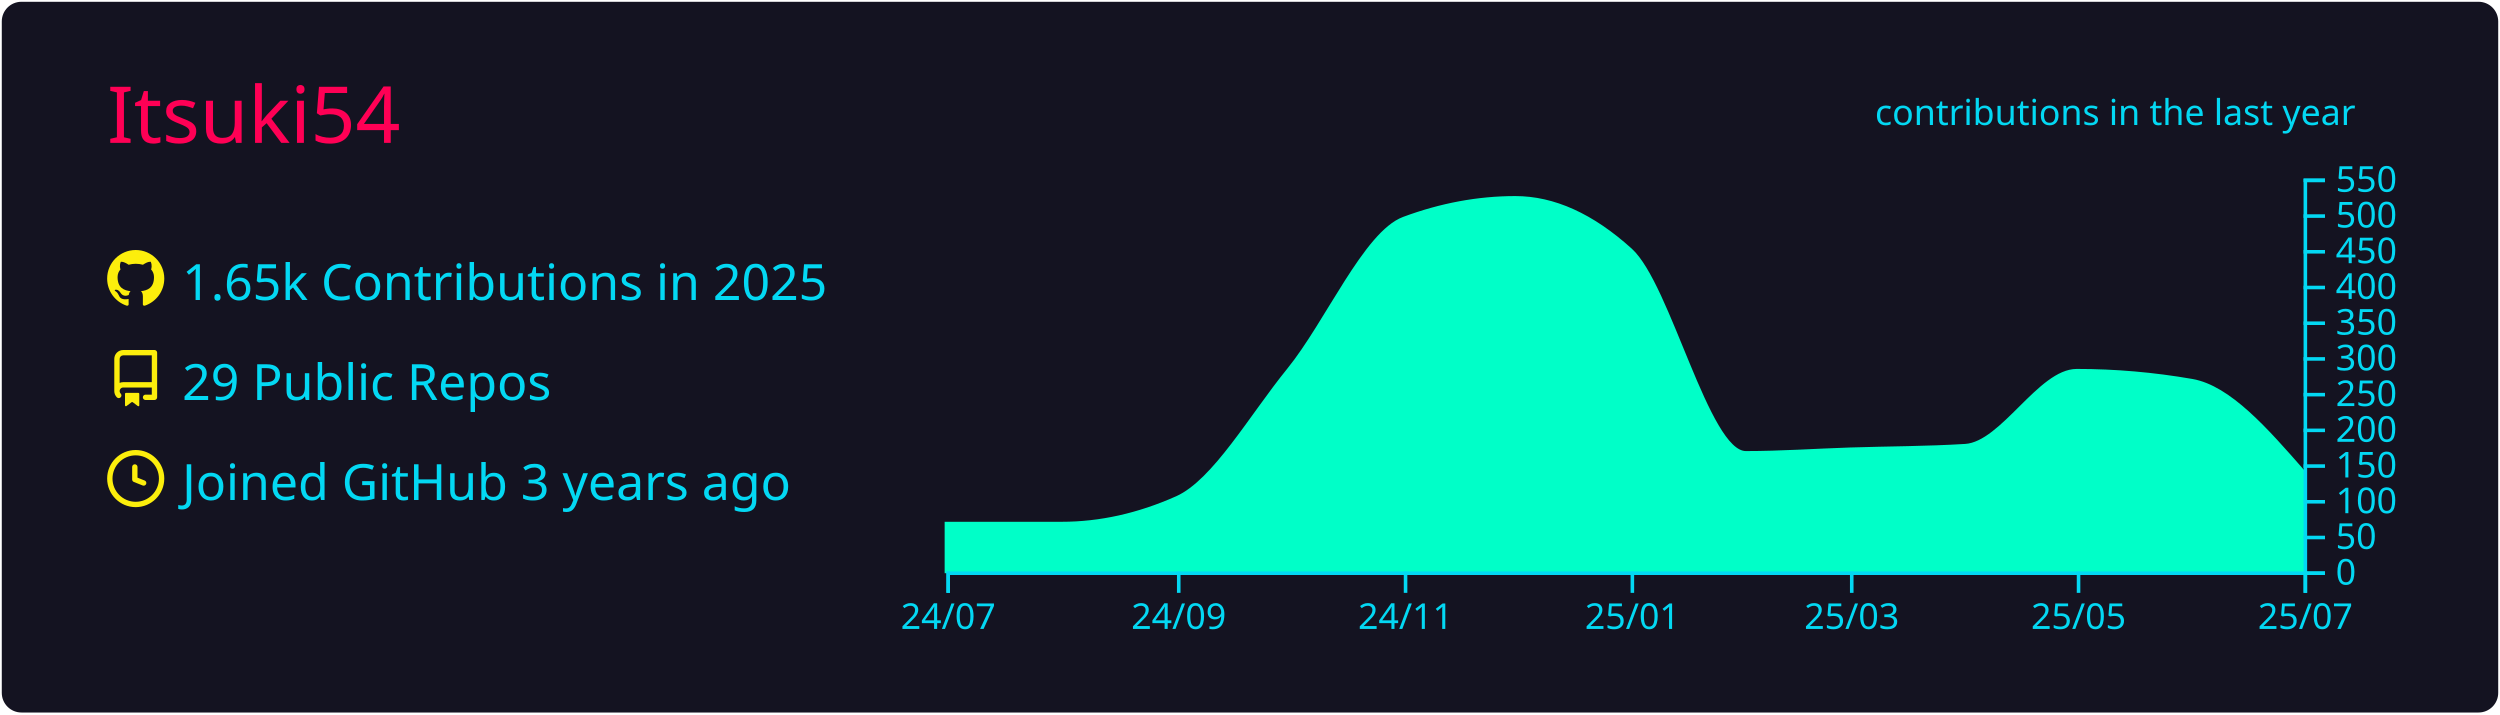
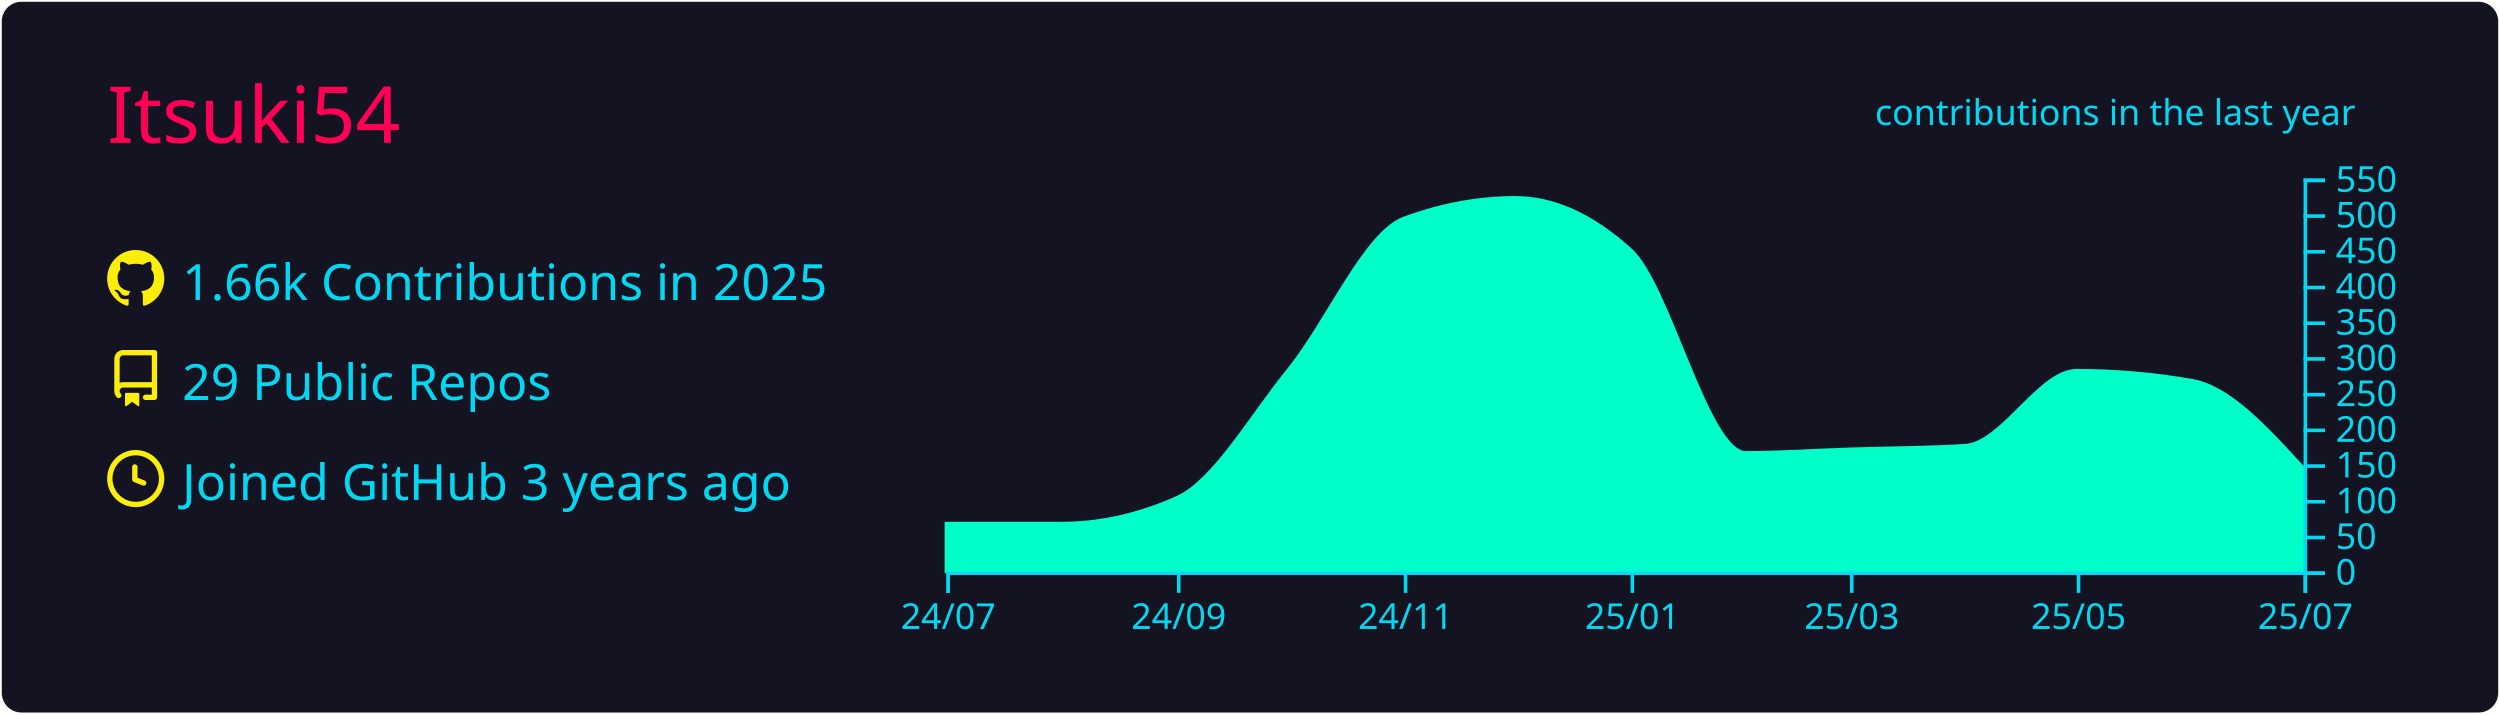
<svg xmlns="http://www.w3.org/2000/svg" width="700" height="200" viewBox="0 0 700 200">
  <style>* {
          font-family: 'Segoe UI', Ubuntu, "Helvetica Neue", Sans-Serif
        }</style>
  <rect x="1" y="1" rx="5" ry="5" height="99%" width="99.714%" stroke="#141321" stroke-width="1" fill="#141321" stroke-opacity="1" />
  <text x="30" y="40" style="font-size: 22px; fill: #ff0055;">Itsuki54</text>
  <g transform="translate(0,40)">
    <g transform="translate(30,30)">
      <g transform="translate(0,0)" width="14" height="14" fill="#fcee0c">
        <path fill-rule="evenodd" d="M8 0C3.58 0 0 3.58 0 8c0 3.54 2.29 6.53 5.47 7.59.4.07.55-.17.55-.38 0-.19-.01-.82-.01-1.49-2.01.37-2.53-.49-2.69-.94-.09-.23-.48-.94-.82-1.13-.28-.15-.68-.52-.01-.53.63-.01 1.08.58 1.23.82.72 1.21 1.87.87 2.33.66.07-.52.28-.87.51-1.07-1.78-.2-3.64-.89-3.64-3.95 0-.87.31-1.59.82-2.15-.08-.2-.36-1.02.08-2.12 0 0 .67-.21 2.2.82.64-.18 1.32-.27 2-.27.68 0 1.36.09 2 .27 1.53-1.04 2.2-.82 2.2-.82.44 1.1.16 1.92.08 2.12.51.56.82 1.27.82 2.15 0 3.07-1.87 3.75-3.65 3.95.29.25.54.73.54 1.48 0 1.07-.01 1.93-.01 2.2 0 .21.15.46.55.38A8.013 8.013 0 0016 8c0-4.42-3.58-8-8-8z" />
      </g>
      <g transform="translate(0,28)" width="14" height="14" fill="#fcee0c">
        <path fill-rule="evenodd" d="M2 2.5A2.5 2.5 0 014.5 0h8.75a.75.75 0 01.75.75v12.5a.75.75 0 01-.75.75h-2.5a.75.75 0 110-1.5h1.75v-2h-8a1 1 0 00-.714 1.7.75.75 0 01-1.072 1.05A2.495 2.495 0 012 11.5v-9zm10.5-1V9h-8c-.356 0-.694.074-1 .208V2.5a1 1 0 011-1h8zM5 12.25v3.25a.25.25 0 00.4.2l1.45-1.087a.25.25 0 01.3 0L8.6 15.7a.25.25 0 00.4-.2v-3.25a.25.25 0 00-.25-.25h-3.5a.25.25 0 00-.25.25z" />
      </g>
      <g transform="translate(0,56)" width="14" height="14" fill="#fcee0c">
        <path fill-rule="evenodd" d="M1.5 8a6.5 6.5 0 1113 0 6.5 6.5 0 01-13 0zM8 0a8 8 0 100 16A8 8 0 008 0zm.5 4.75a.75.75 0 00-1.5 0v3.5a.75.75 0 00.471.696l2.5 1a.75.75 0 00.557-1.392L8.5 7.742V4.75z" />
      </g>
-       <text x="21" y="14" style="fill: #03d8f3; font-size: 14px;">1.65k Contributions in 2025</text>
+       <text x="21" y="14" style="fill: #03d8f3; font-size: 14px;">1.66k Contributions in 2025</text>
      <text x="21" y="42" style="fill: #03d8f3; font-size: 14px;">29 Public Repos</text>
      <text x="21" y="70" style="fill: #03d8f3; font-size: 14px;">Joined GitHub 3 years ago</text>
    </g>
    <g color="#00ffc8" transform="translate(295,10)">
-       <path transform="translate(-30,0)" stroke="#00ffc8" fill="#00ffc8" opacity="1" d="M0,96.6C10.758,96.6,21.516,96.6,32.274,96.6C43.032,96.6,53.79,94.2,64.548,89.4C74.959,84.755,85.37,66.391,95.781,53.6C106.539,40.383,117.297,15.196,128.055,11.2C138.466,7.333,148.877,5.4,159.288,5.4C170.046,5.4,180.804,10.267,191.562,20C202.32,29.733,213.078,76.8,223.836,76.8C233.553,76.8,243.269,76.118,252.986,75.8C263.744,75.448,274.502,75.467,285.26,74.8C295.671,74.155,306.082,53.8,316.493,53.8C327.251,53.8,338.009,54.733,348.767,56.6C359.178,58.406,369.589,70.303,380,82.2L380,110C369.589,110,359.178,110,348.767,110C338.009,110,327.251,110,316.493,110C306.082,110,295.671,110,285.26,110C274.502,110,263.744,110,252.986,110C243.269,110,233.553,110,223.836,110C213.078,110,202.32,110,191.562,110C180.804,110,170.046,110,159.288,110C148.877,110,138.466,110,128.055,110C117.297,110,106.539,110,95.781,110C85.37,110,74.959,110,64.548,110C53.79,110,43.032,110,32.274,110C21.516,110,10.758,110,0,110Z" />
+       <path transform="translate(-30,0)" stroke="#00ffc8" fill="#00ffc8" opacity="1" d="M0,96.6C10.758,96.6,21.516,96.6,32.274,96.6C43.032,96.6,53.79,94.2,64.548,89.4C74.959,84.755,85.37,66.391,95.781,53.6C106.539,40.383,117.297,15.196,128.055,11.2C138.466,7.333,148.877,5.4,159.288,5.4C170.046,5.4,180.804,10.267,191.562,20C202.32,29.733,213.078,76.8,223.836,76.8C233.553,76.8,243.269,76.118,252.986,75.8C263.744,75.448,274.502,75.467,285.26,74.8C295.671,74.155,306.082,53.8,316.493,53.8C327.251,53.8,338.009,54.733,348.767,56.6C359.178,58.406,369.589,69.803,380,81.2L380,110C369.589,110,359.178,110,348.767,110C338.009,110,327.251,110,316.493,110C306.082,110,295.671,110,285.26,110C274.502,110,263.744,110,252.986,110C243.269,110,233.553,110,223.836,110C213.078,110,202.32,110,191.562,110C180.804,110,170.046,110,159.288,110C148.877,110,138.466,110,128.055,110C117.297,110,106.539,110,95.781,110C85.37,110,74.959,110,64.548,110C53.79,110,43.032,110,32.274,110C21.516,110,10.758,110,0,110Z" />
      <g color="#03d8f3" transform="translate(-30,110)" fill="none" font-size="10" font-family="sans-serif" text-anchor="middle">
        <path class="domain" stroke="currentColor" d="M0.5,6V0.5H380.5V6" />
        <g class="tick" opacity="1" transform="translate(0.5,0)">
          <line stroke="currentColor" y2="6" />
          <text fill="currentColor" y="9" dy="0.71em">24/07</text>
        </g>
        <g class="tick" opacity="1" transform="translate(65.04795,0)">
          <line stroke="currentColor" y2="6" />
          <text fill="currentColor" y="9" dy="0.71em">24/09</text>
        </g>
        <g class="tick" opacity="1" transform="translate(128.5548,0)">
          <line stroke="currentColor" y2="6" />
          <text fill="currentColor" y="9" dy="0.71em">24/11</text>
        </g>
        <g class="tick" opacity="1" transform="translate(192.0616,0)">
          <line stroke="currentColor" y2="6" />
          <text fill="currentColor" y="9" dy="0.71em">25/01</text>
        </g>
        <g class="tick" opacity="1" transform="translate(253.4863,0)">
          <line stroke="currentColor" y2="6" />
          <text fill="currentColor" y="9" dy="0.71em">25/03</text>
        </g>
        <g class="tick" opacity="1" transform="translate(316.9932,0)">
          <line stroke="currentColor" y2="6" />
          <text fill="currentColor" y="9" dy="0.71em">25/05</text>
        </g>
        <g class="tick" opacity="1" transform="translate(380.5,0)">
          <line stroke="currentColor" y2="6" />
          <text fill="currentColor" y="9" dy="0.71em">25/07</text>
        </g>
      </g>
      <g color="#03d8f3" transform="translate(350,0)" fill="none" font-size="10" font-family="sans-serif" text-anchor="start">
        <path class="domain" stroke="currentColor" d="M6,110.5H0.5V0.5H6" />
        <g class="tick" opacity="1" transform="translate(0,110.5)">
          <line stroke="currentColor" x2="6" />
          <text fill="currentColor" x="9" dy="0.32em">0</text>
        </g>
        <g class="tick" opacity="1" transform="translate(0,100.5)">
          <line stroke="currentColor" x2="6" />
          <text fill="currentColor" x="9" dy="0.32em">50</text>
        </g>
        <g class="tick" opacity="1" transform="translate(0,90.5)">
          <line stroke="currentColor" x2="6" />
          <text fill="currentColor" x="9" dy="0.32em">100</text>
        </g>
        <g class="tick" opacity="1" transform="translate(0,80.5)">
          <line stroke="currentColor" x2="6" />
          <text fill="currentColor" x="9" dy="0.32em">150</text>
        </g>
        <g class="tick" opacity="1" transform="translate(0,70.5)">
          <line stroke="currentColor" x2="6" />
          <text fill="currentColor" x="9" dy="0.32em">200</text>
        </g>
        <g class="tick" opacity="1" transform="translate(0,60.5)">
          <line stroke="currentColor" x2="6" />
          <text fill="currentColor" x="9" dy="0.32em">250</text>
        </g>
        <g class="tick" opacity="1" transform="translate(0,50.5)">
          <line stroke="currentColor" x2="6" />
          <text fill="currentColor" x="9" dy="0.32em">300</text>
        </g>
        <g class="tick" opacity="1" transform="translate(0,40.5)">
          <line stroke="currentColor" x2="6" />
          <text fill="currentColor" x="9" dy="0.32em">350</text>
        </g>
        <g class="tick" opacity="1" transform="translate(0,30.5)">
          <line stroke="currentColor" x2="6" />
          <text fill="currentColor" x="9" dy="0.32em">400</text>
        </g>
        <g class="tick" opacity="1" transform="translate(0,20.5)">
          <line stroke="currentColor" x2="6" />
          <text fill="currentColor" x="9" dy="0.32em">450</text>
        </g>
        <g class="tick" opacity="1" transform="translate(0,10.5)">
          <line stroke="currentColor" x2="6" />
          <text fill="currentColor" x="9" dy="0.32em">500</text>
        </g>
        <g class="tick" opacity="1" transform="translate(0,0.5)">
          <line stroke="currentColor" x2="6" />
          <text fill="currentColor" x="9" dy="0.32em">550</text>
        </g>
      </g>
      <g>
        <text y="-15" x="230" style="fill: #03d8f3; font-size: 10px;">contributions in the last year</text>
      </g>
    </g>
  </g>
</svg>
